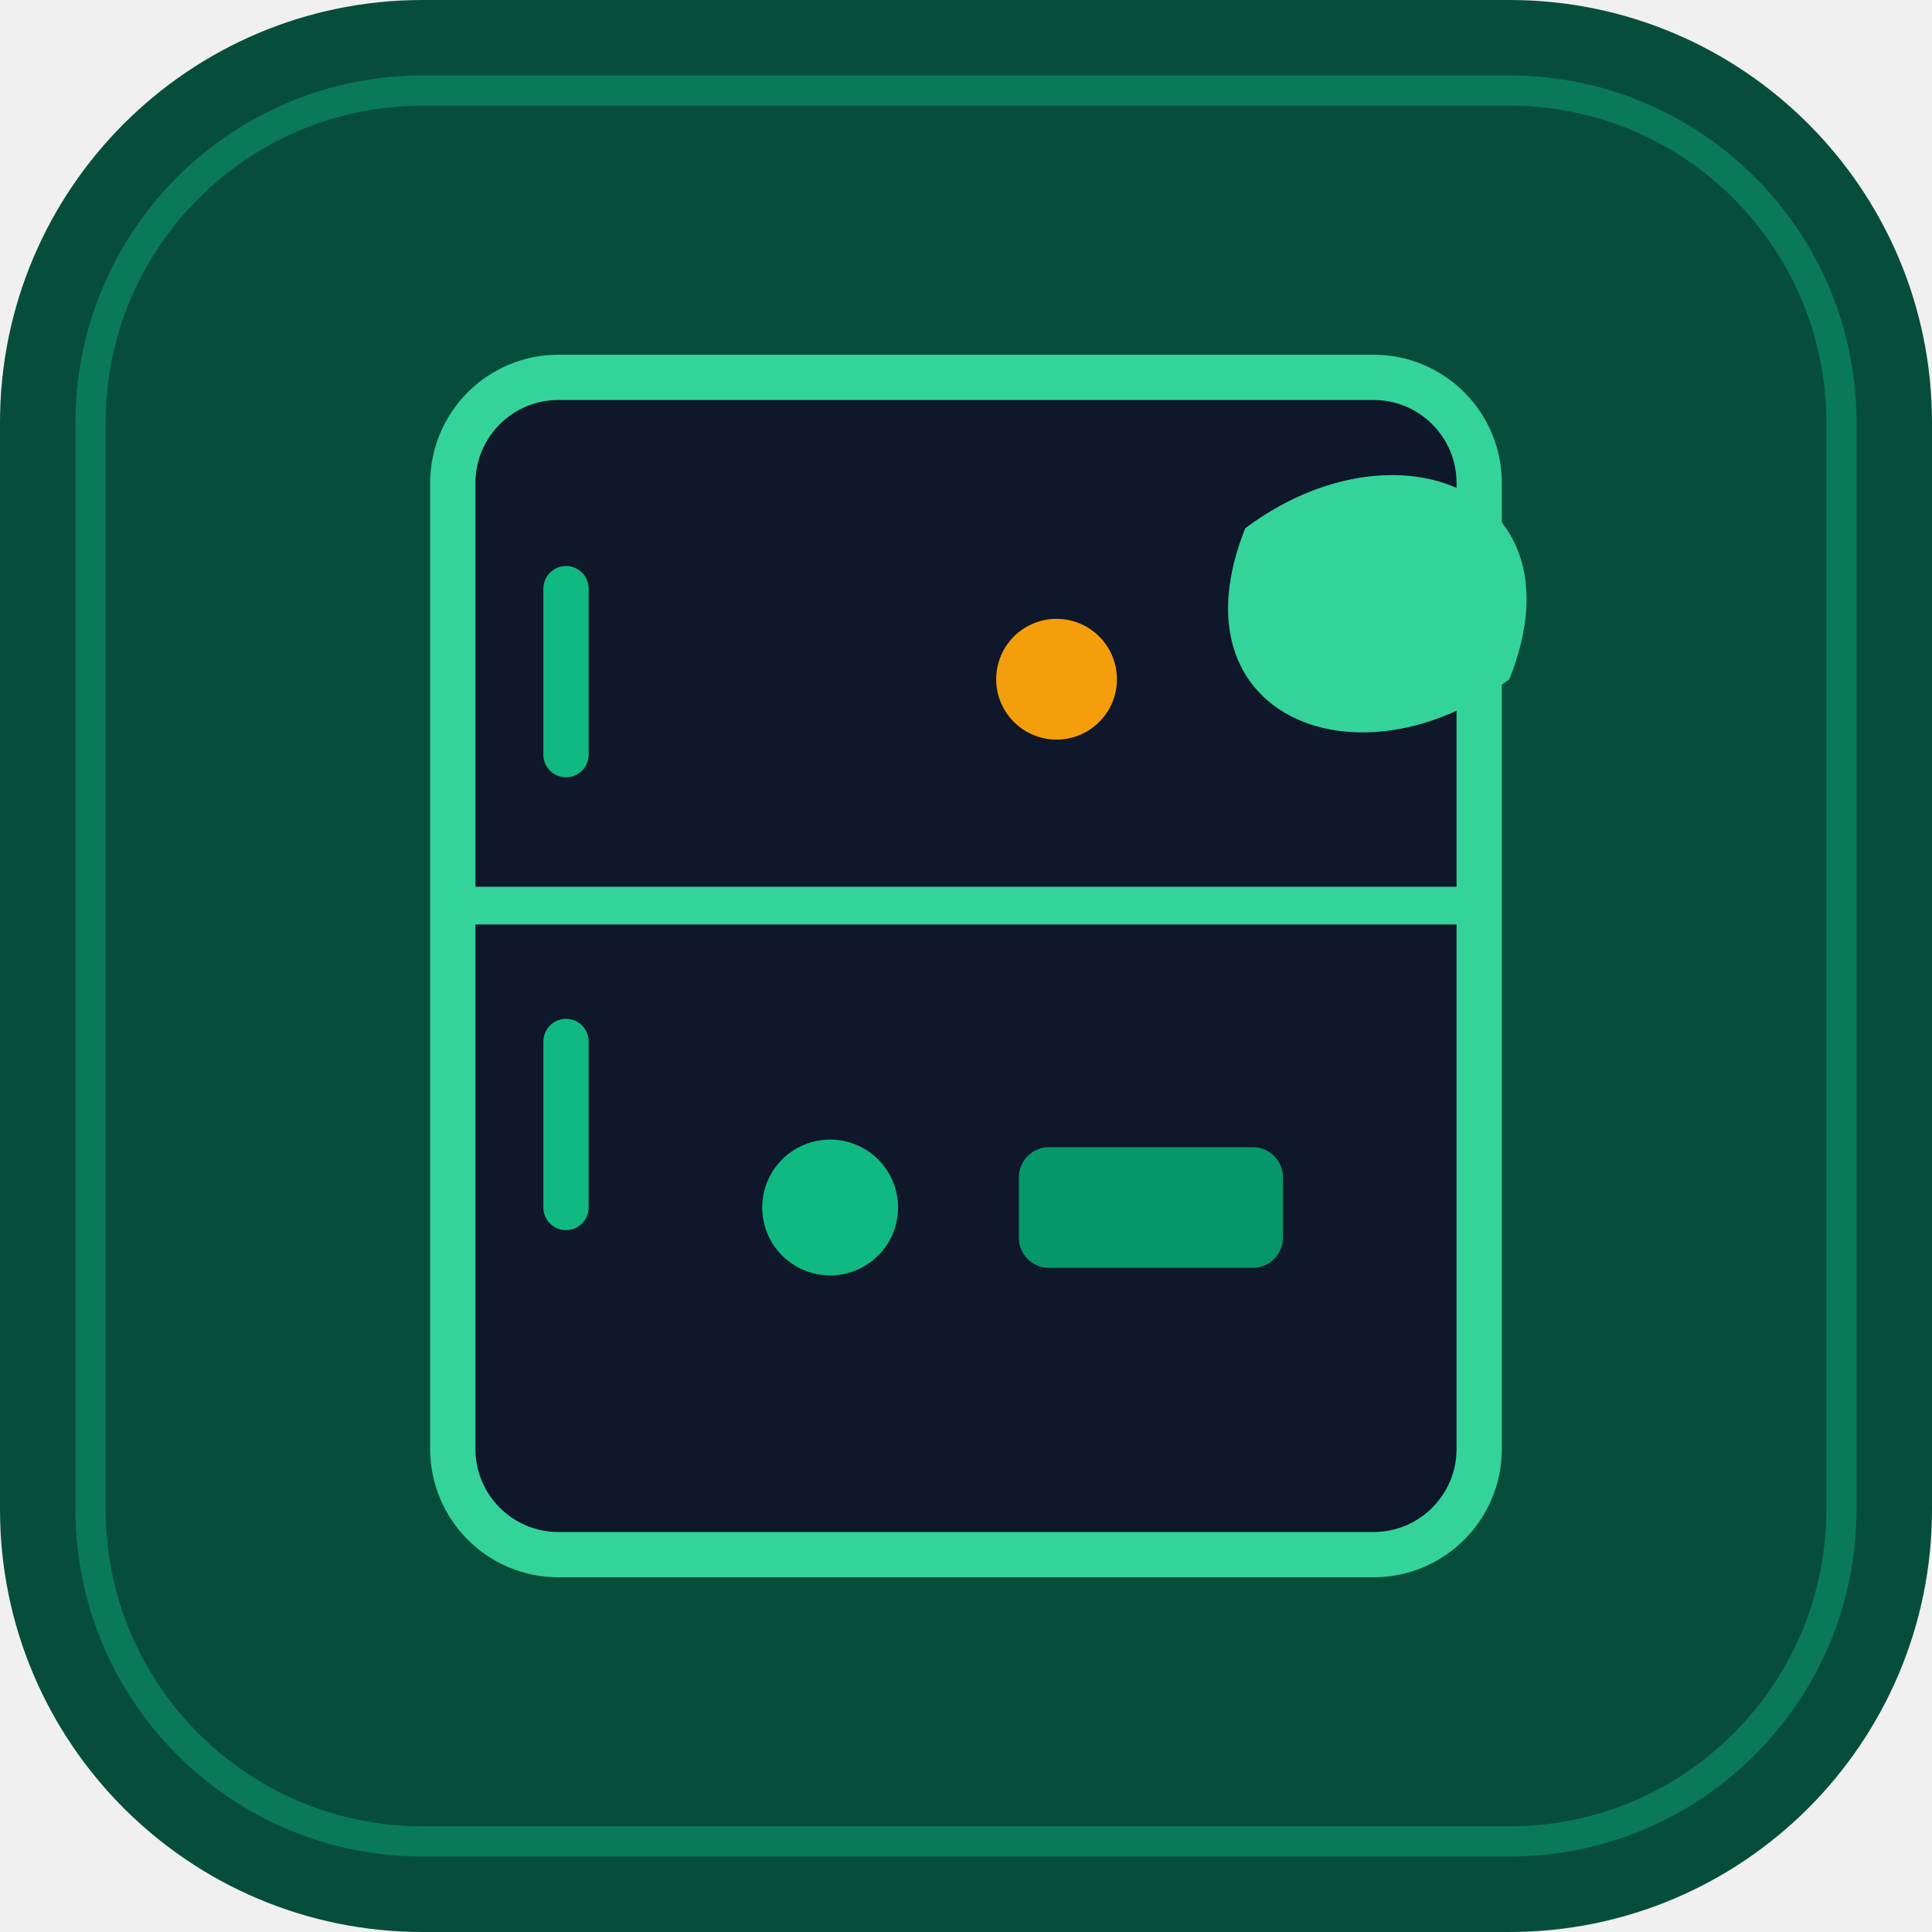
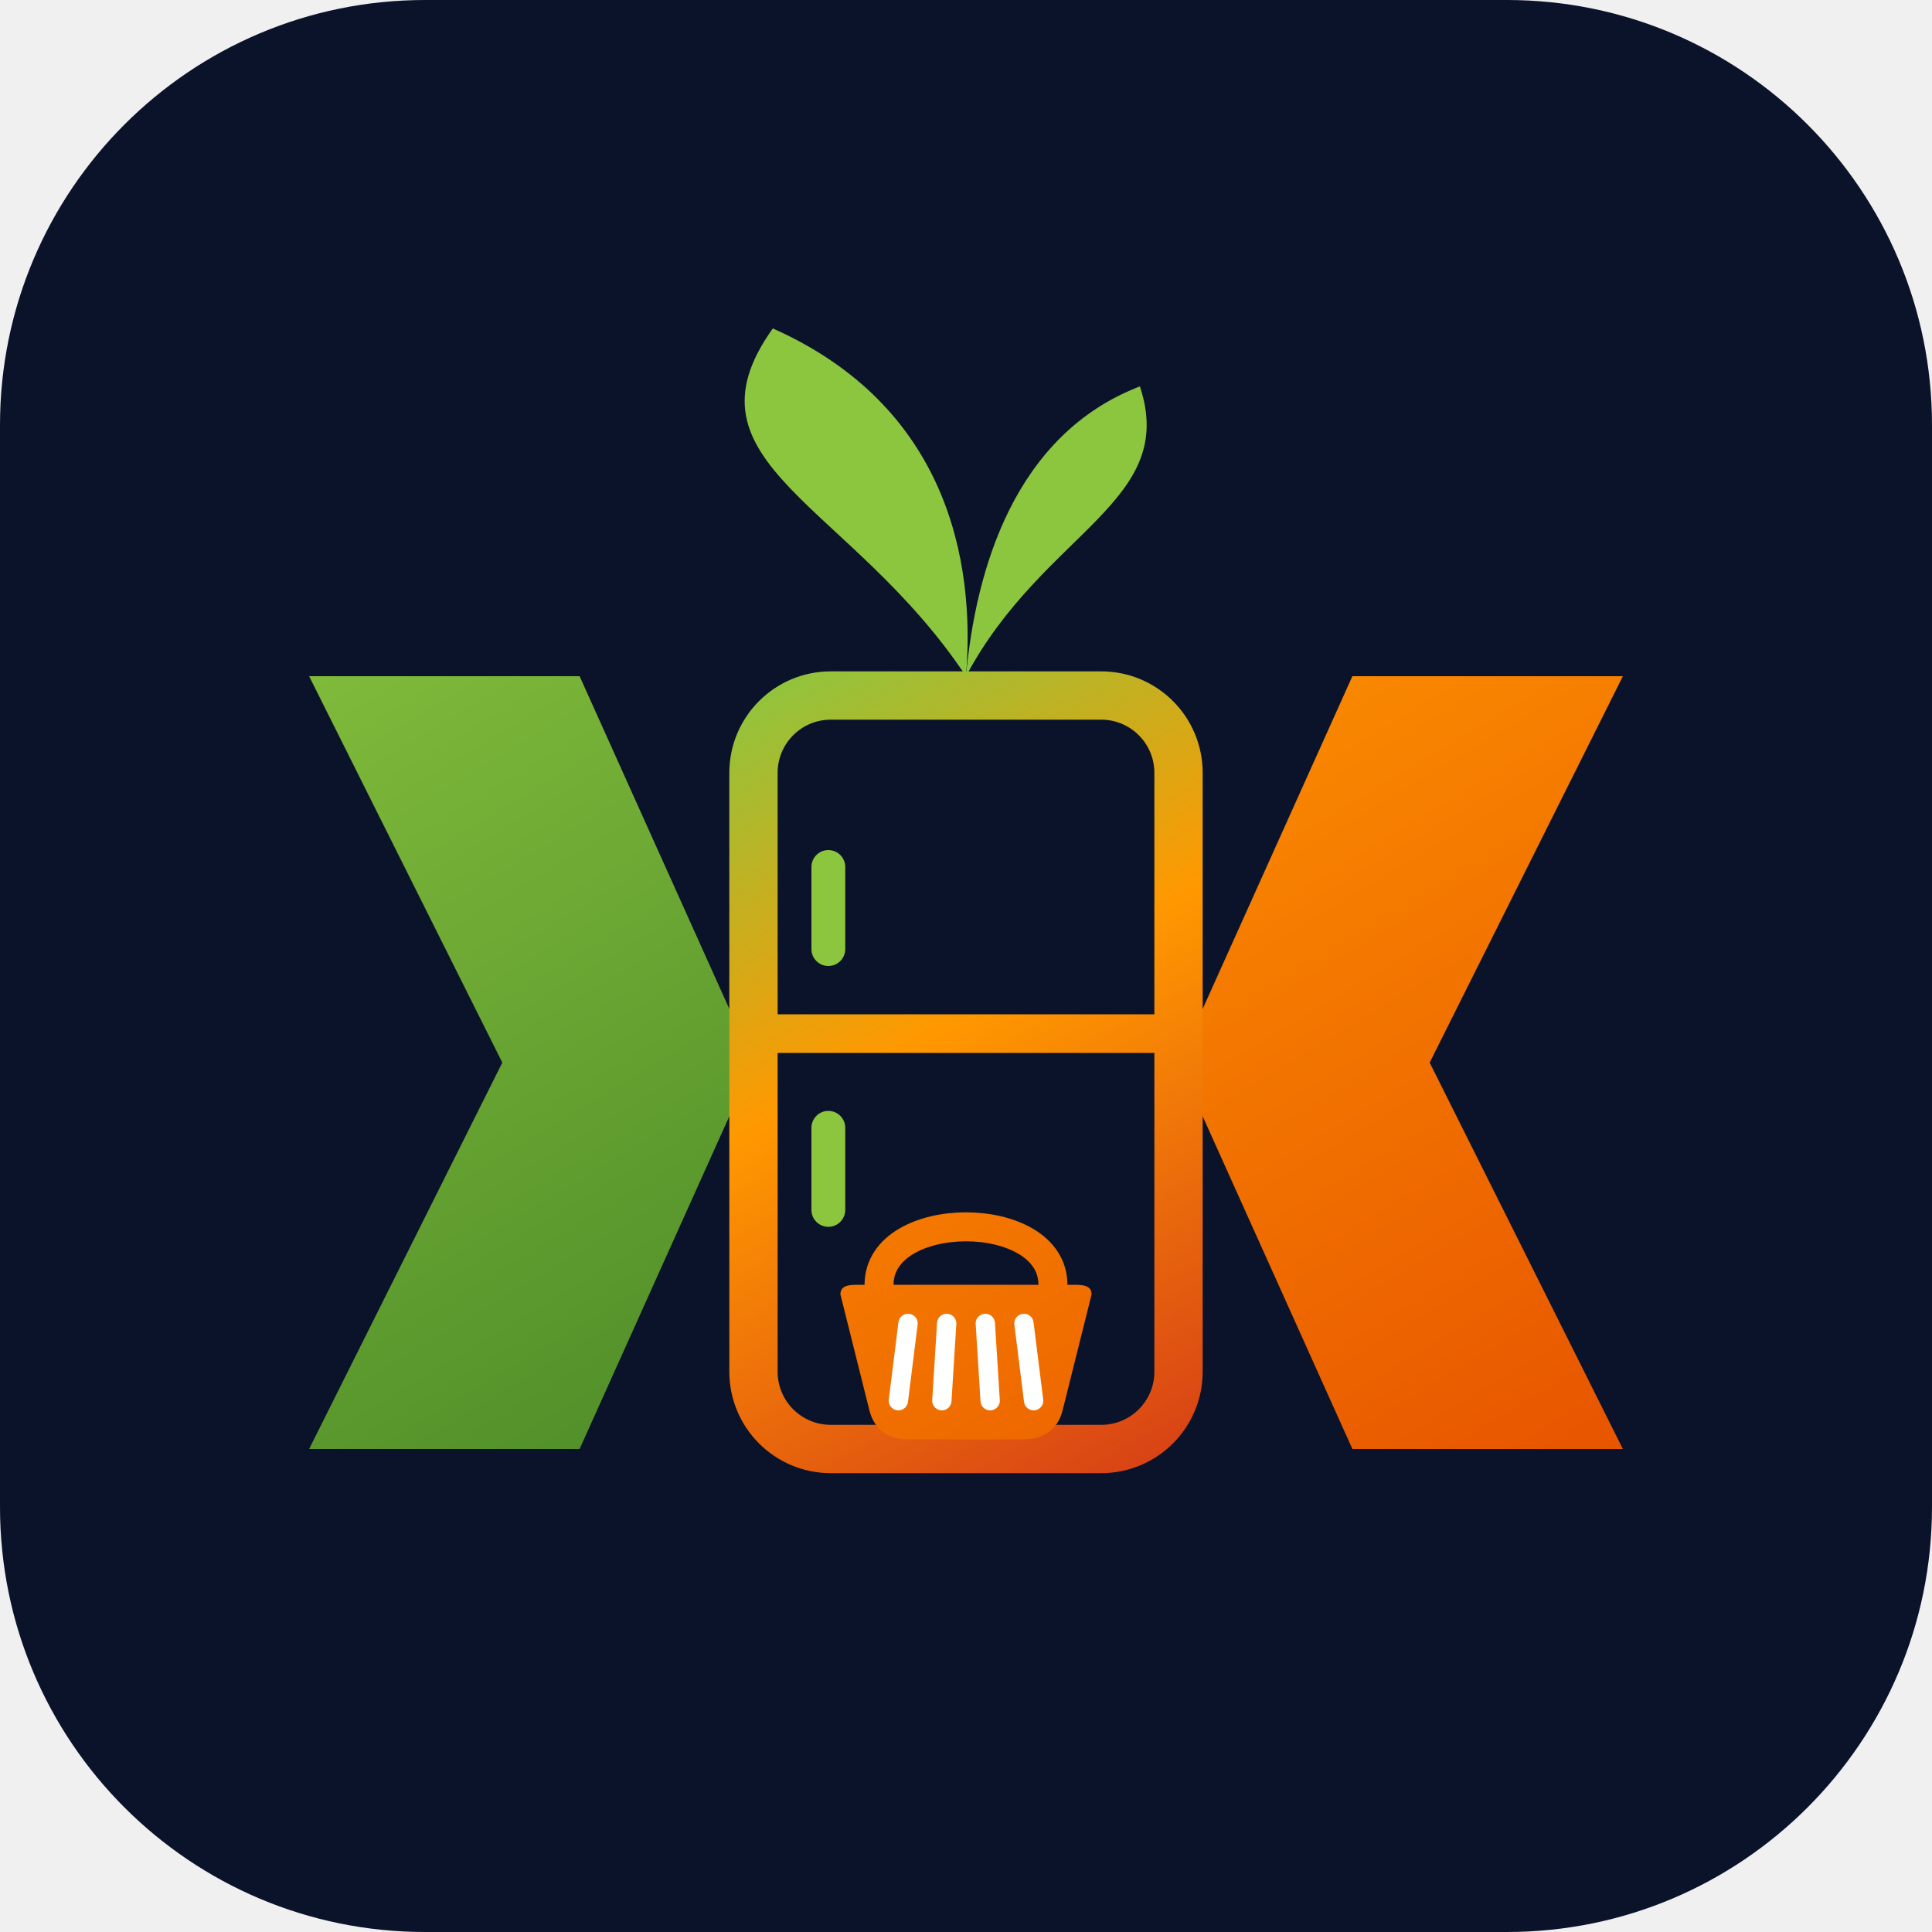
- <svg xmlns="http://www.w3.org/2000/svg" viewBox="0 0 512 512" width="512" height="512">
-   <rect width="512" height="512" rx="112" fill="#064e3b" />
-   <rect x="24" y="24" width="464" height="464" rx="88" fill="none" stroke="#10b981" stroke-width="8" opacity="0.4" />
-   <rect x="120" y="100" width="272" height="312" rx="28" fill="#0f172a" stroke="#34d399" stroke-width="12" />
-   <line x1="120" y1="240" x2="392" y2="240" stroke="#34d399" stroke-width="10" />
-   <rect x="144" y="150" width="12" height="56" rx="6" fill="#10b981" />
-   <rect x="144" y="270" width="12" height="56" rx="6" fill="#10b981" />
-   <path d="M 330 140 C 370 110, 420 130, 400 180 C 360 210, 310 190, 330 140 Z" fill="#34d399" />
-   <circle cx="280" cy="180" r="16" fill="#f59e0b" />
-   <circle cx="220" cy="320" r="18" fill="#10b981" />
-   <rect x="270" y="304" width="70" height="32" rx="8" fill="#059669" />
+ <svg xmlns="http://www.w3.org/2000/svg" viewBox="0 0 200 200" width="512" height="512">
+   <defs>
+     <linearGradient id="ks-pwa-green-512" x1="20" y1="50" x2="80" y2="150" gradientUnits="userSpaceOnUse">
+       <stop offset="0%" stop-color="#8cc63f" />
+       <stop offset="100%" stop-color="#4d8b28" />
+     </linearGradient>
+     <linearGradient id="ks-pwa-orange-512" x1="120" y1="50" x2="180" y2="150" gradientUnits="userSpaceOnUse">
+       <stop offset="0%" stop-color="#ff9800" />
+       <stop offset="100%" stop-color="#e65100" />
+     </linearGradient>
+     <linearGradient id="ks-pwa-fridge-512" x1="78" y1="70" x2="122" y2="150" gradientUnits="userSpaceOnUse">
+       <stop offset="0%" stop-color="#8cc63f" />
+       <stop offset="45%" stop-color="#ff9800" />
+       <stop offset="100%" stop-color="#d84315" />
+     </linearGradient>
+   </defs>
+   <rect width="200" height="200" rx="44" fill="#0b132b" />
+   <path d="M 32 70 L 60 70 L 78 110 L 60 150 L 32 150 L 52 110 Z" fill="url(#ks-pwa-green-512)" />
+   <path d="M 168 70 L 140 70 L 122 110 L 140 150 L 168 150 L 148 110 Z" fill="url(#ks-pwa-orange-512)" />
+   <rect x="78" y="72" width="44" height="78" rx="8" ry="8" stroke="url(#ks-pwa-fridge-512)" stroke-width="5" fill="none" />
+   <line x1="78" y1="107" x2="122" y2="107" stroke="url(#ks-pwa-fridge-512)" stroke-width="4" />
+   <rect x="84" y="88" width="3.5" height="12" rx="1.75" fill="#8cc63f" />
+   <rect x="84" y="115" width="3.5" height="12" rx="1.75" fill="#8cc63f" />
+   <path d="M 100 70 C 88 52 70 48 80 34 C 98 42 101 58 100 70 Z" fill="#8cc63f" />
+   <path d="M 100 70 C 108 55 122 52 118 40 C 105 45 101 59 100 70 Z" fill="#8cc63f" />
+   <path d="M 91 133 C 91 125 109 125 109 133" stroke="url(#ks-pwa-orange-512)" stroke-width="3" stroke-linecap="round" fill="none" />
+   <path d="M 87 134 C 87 133 88 133 89 133 L 111 133 C 112 133 113 133 113 134 L 110 146 C 109.5 148 108 149 106 149 L 94 149 C 92 149 90.5 148 90 146 Z" fill="url(#ks-pwa-orange-512)" />
+   <line x1="94" y1="137" x2="93" y2="145" stroke="#ffffff" stroke-width="2" stroke-linecap="round" />
+   <line x1="98" y1="137" x2="97.5" y2="145" stroke="#ffffff" stroke-width="2" stroke-linecap="round" />
+   <line x1="102" y1="137" x2="102.5" y2="145" stroke="#ffffff" stroke-width="2" stroke-linecap="round" />
+   <line x1="106" y1="137" x2="107" y2="145" stroke="#ffffff" stroke-width="2" stroke-linecap="round" />
</svg>
